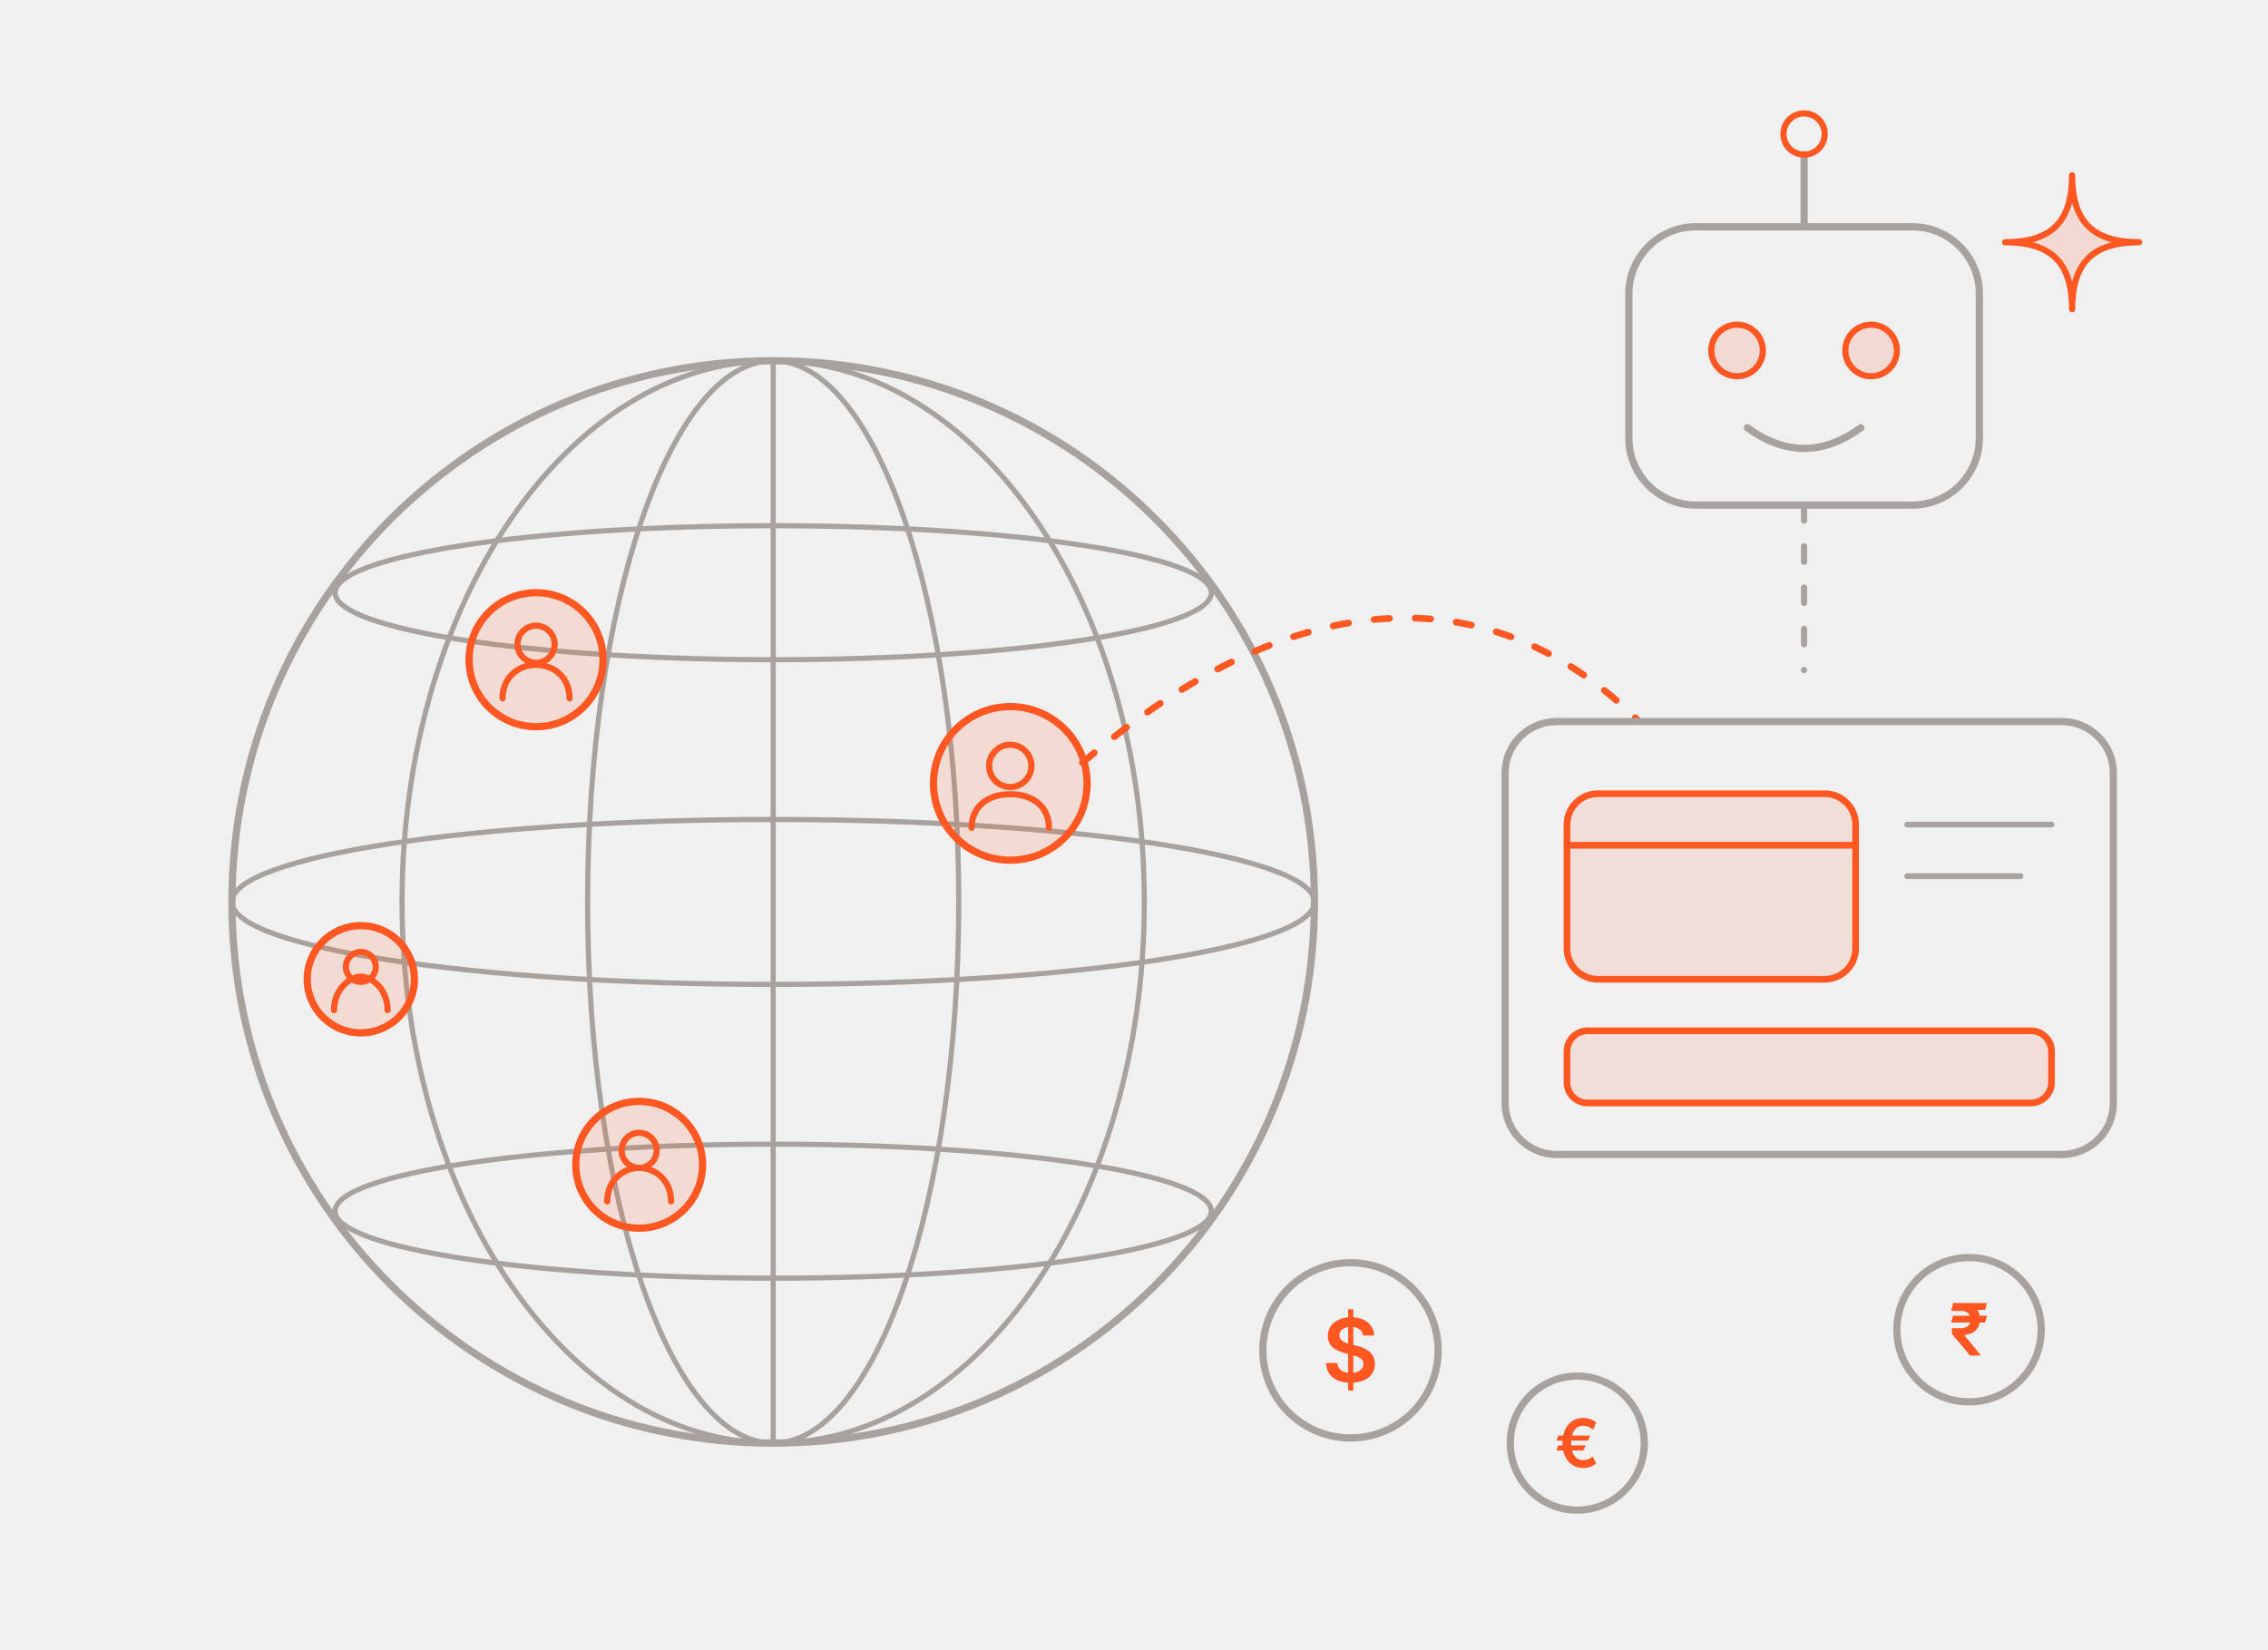
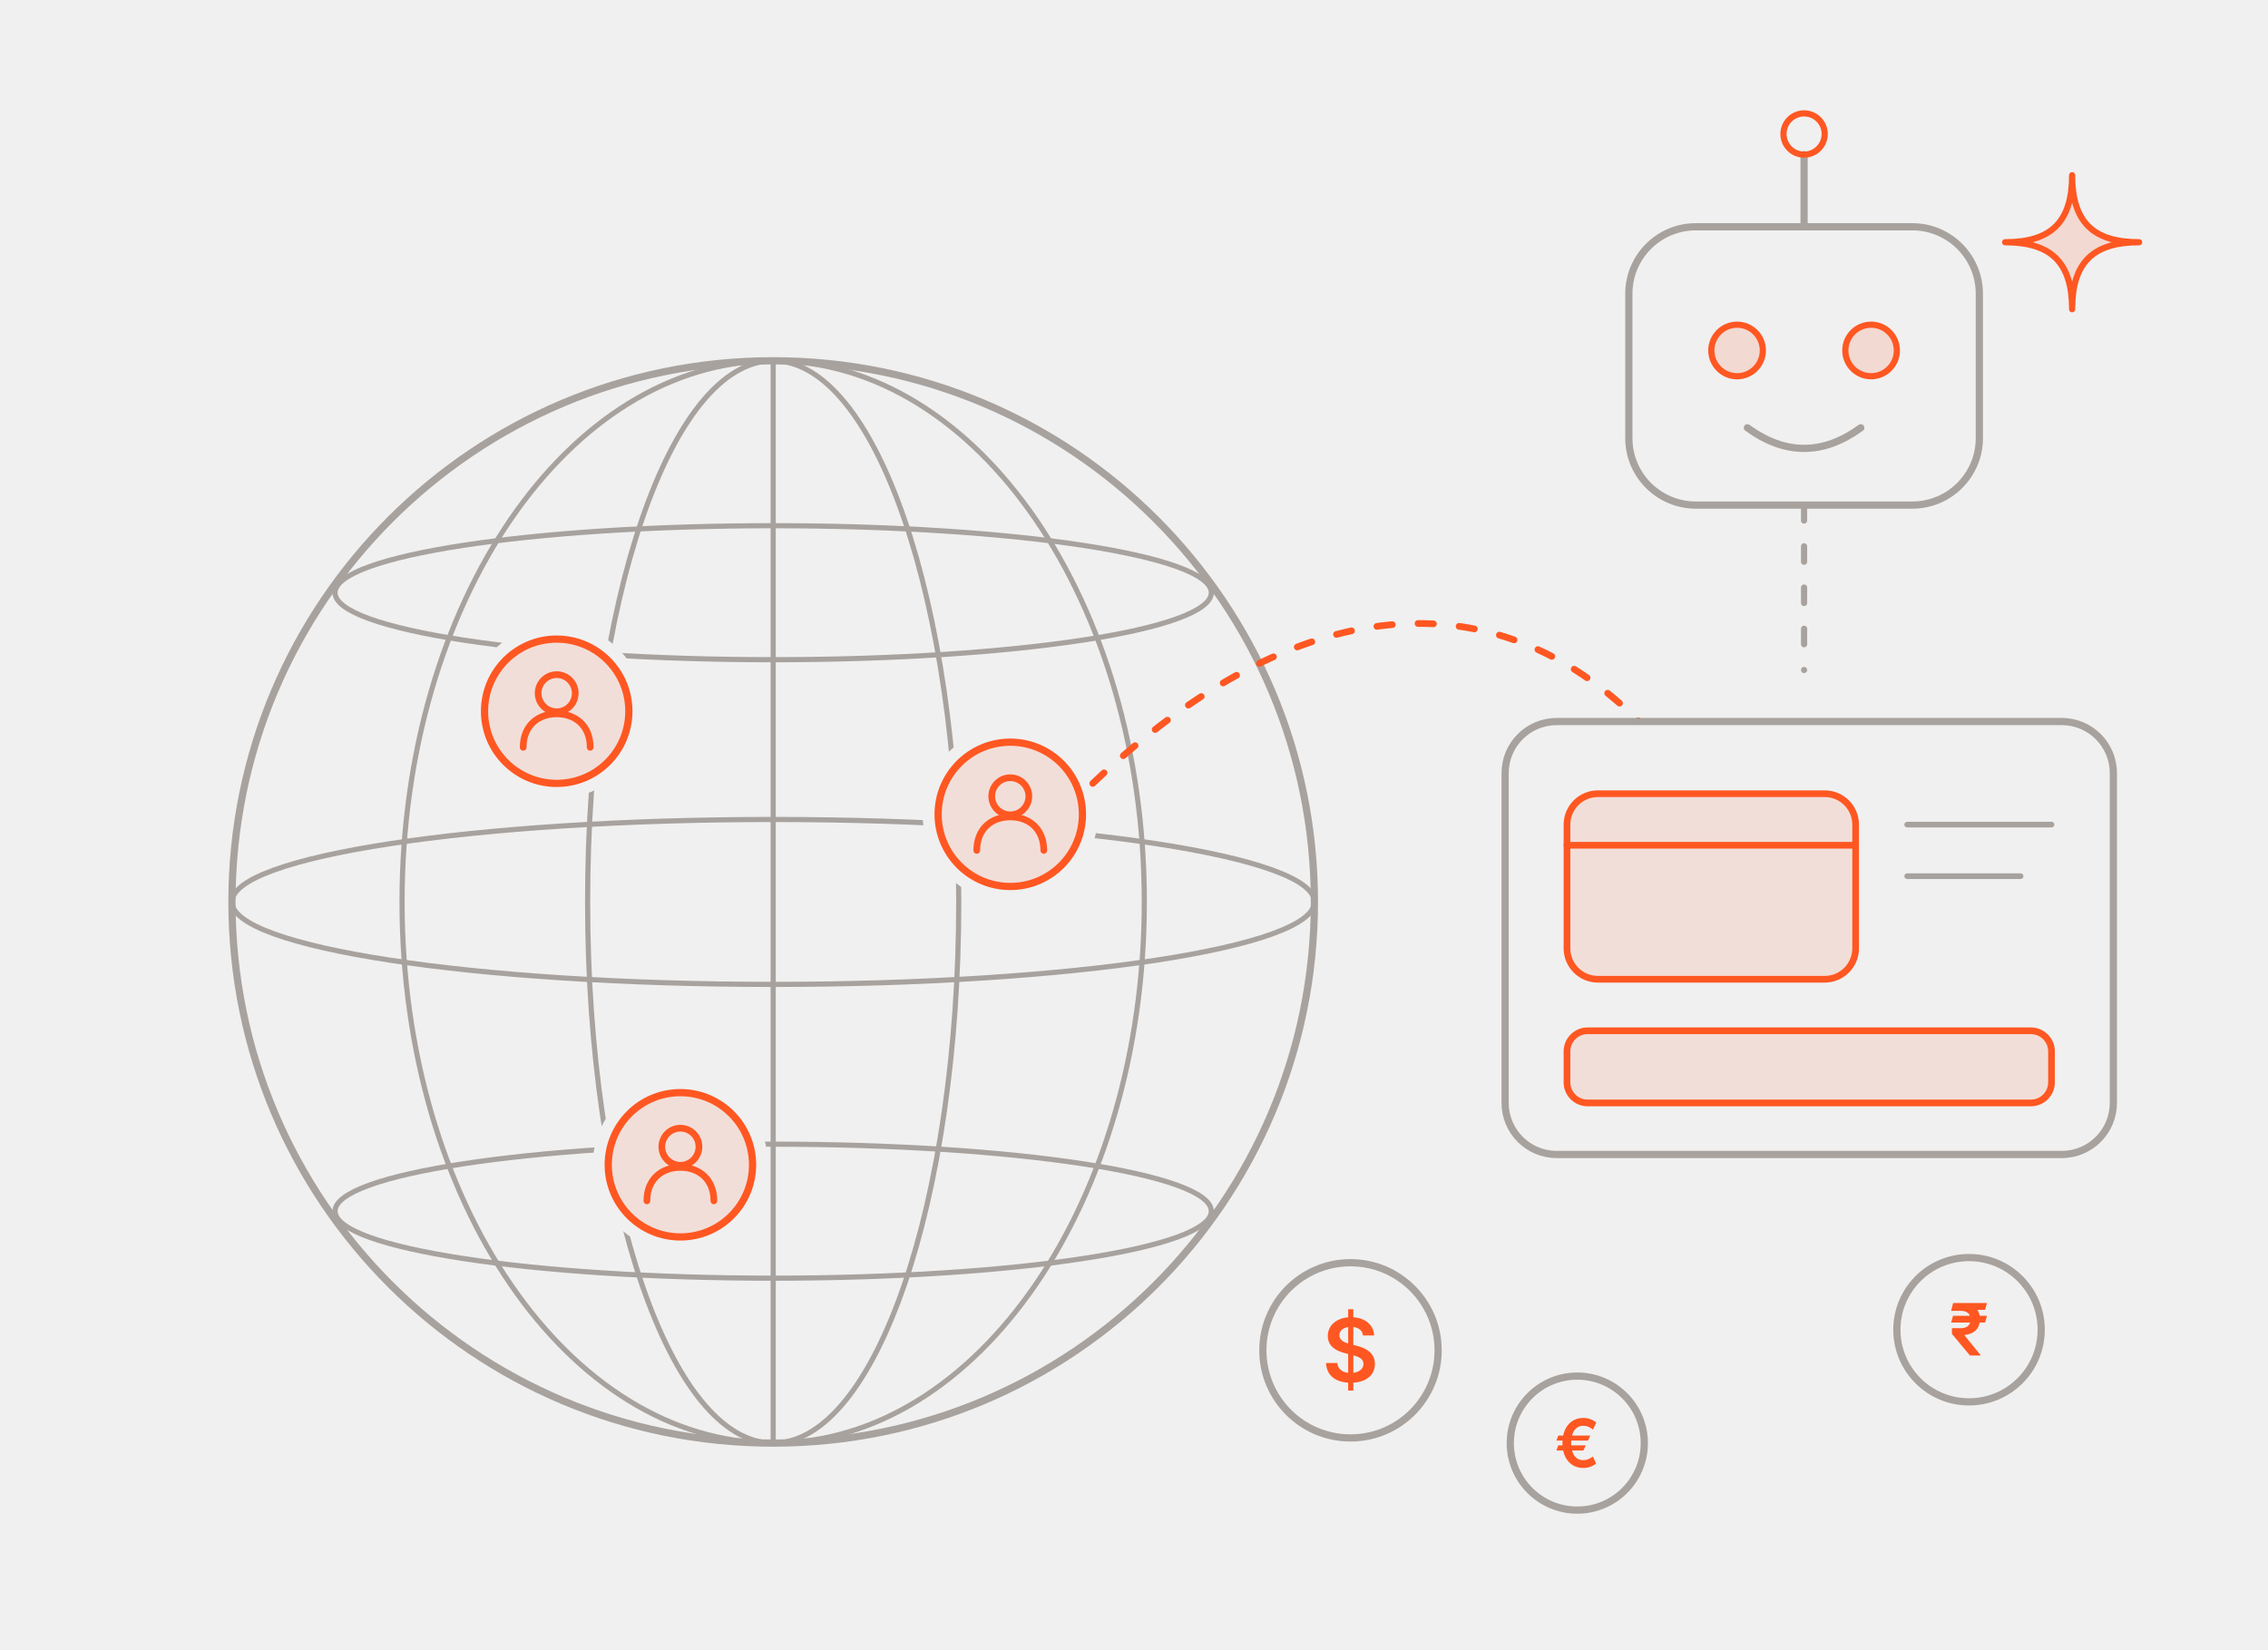
<svg xmlns="http://www.w3.org/2000/svg" viewBox="0 0 440 320" width="440" height="320" fill="none">
-   <circle cx="150" cy="175" r="105" fill="none" stroke="#A8A29E" stroke-width="1.4" stroke-linecap="round" stroke-linejoin="round" />
-   <ellipse cx="150" cy="175" rx="36" ry="105" fill="none" stroke="#A8A29E" stroke-width="1" stroke-linecap="round" stroke-linejoin="round" />
-   <ellipse cx="150" cy="175" rx="72" ry="105" fill="none" stroke="#A8A29E" stroke-width="1" stroke-linecap="round" stroke-linejoin="round" />
-   <line x1="150" y1="70" x2="150" y2="280" stroke="#A8A29E" stroke-width="1" stroke-linecap="round" stroke-linejoin="round" />
-   <ellipse cx="150" cy="115" rx="85" ry="13" fill="none" stroke="#A8A29E" stroke-width="1" stroke-linecap="round" stroke-linejoin="round" />
-   <ellipse cx="150" cy="175" rx="105" ry="16" fill="none" stroke="#A8A29E" stroke-width="1" stroke-linecap="round" stroke-linejoin="round" />
-   <ellipse cx="150" cy="235" rx="85" ry="13" fill="none" stroke="#A8A29E" stroke-width="1" stroke-linecap="round" stroke-linejoin="round" />
-   <circle cx="104" cy="128" r="13.0" fill="#FF5722" fill-opacity="0.14" stroke="#FF5722" stroke-width="1.4" />
-   <circle cx="104" cy="125.0" r="3.6" fill="none" stroke="#FF5722" stroke-width="1.2" stroke-linecap="round" stroke-linejoin="round" />
-   <path d="M97.5 135.5 c0 -4 3 -6.5 6.5 -6.5 s6.5 2.5 6.5 6.5" fill="none" stroke="#FF5722" stroke-width="1.2" stroke-linecap="round" stroke-linejoin="round" />
-   <circle cx="196" cy="152" r="14.9" fill="#FF5722" fill-opacity="0.14" stroke="#FF5722" stroke-width="1.4" />
-   <circle cx="196" cy="148.6" r="4.1" fill="none" stroke="#FF5722" stroke-width="1.2" stroke-linecap="round" stroke-linejoin="round" />
-   <path d="M188.5 160.6 c0 -4 3 -6.5 7.5 -6.5 s7.5 2.5 7.5 6.5" fill="none" stroke="#FF5722" stroke-width="1.2" stroke-linecap="round" stroke-linejoin="round" />
-   <circle cx="124" cy="226" r="12.3" fill="#FF5722" fill-opacity="0.14" stroke="#FF5722" stroke-width="1.4" />
-   <circle cx="124" cy="223.2" r="3.4" fill="none" stroke="#FF5722" stroke-width="1.2" stroke-linecap="round" stroke-linejoin="round" />
-   <path d="M117.8 233.1 c0 -4 3 -6.5 6.2 -6.5 s6.2 2.5 6.2 6.5" fill="none" stroke="#FF5722" stroke-width="1.2" stroke-linecap="round" stroke-linejoin="round" />
-   <circle cx="70" cy="190" r="10.4" fill="#FF5722" fill-opacity="0.14" stroke="#FF5722" stroke-width="1.4" />
-   <circle cx="70" cy="187.6" r="2.9" fill="none" stroke="#FF5722" stroke-width="1.2" stroke-linecap="round" stroke-linejoin="round" />
-   <path d="M64.8 196.0 c0 -4 3 -6.5 5.2 -6.5 s5.2 2.5 5.2 6.5" fill="none" stroke="#FF5722" stroke-width="1.2" stroke-linecap="round" stroke-linejoin="round" />
-   <path d="M210 148 C252 112 290 112 318 140" fill="none" stroke="#FF5722" stroke-width="1.3" stroke-linecap="round" stroke-linejoin="round" stroke-dasharray="3 5" />
+   <mask id="kq-globe-holes" maskUnits="userSpaceOnUse">
+     <rect width="440" height="320" fill="#fff" />
+     <circle cx="108" cy="138" r="17" fill="#000" />
+     <circle cx="196" cy="158" r="17" fill="#000" />
+     <circle cx="132" cy="226" r="17" fill="#000" />
+   </mask>
+   <g mask="url(#kq-globe-holes)">
+     <circle cx="150" cy="175" r="105" fill="none" stroke="#A8A29E" stroke-width="1.4" stroke-linecap="round" stroke-linejoin="round" />
+     <ellipse cx="150" cy="175" rx="36" ry="105" fill="none" stroke="#A8A29E" stroke-width="1" stroke-linecap="round" stroke-linejoin="round" />
+     <ellipse cx="150" cy="175" rx="72" ry="105" fill="none" stroke="#A8A29E" stroke-width="1" stroke-linecap="round" stroke-linejoin="round" />
+     <line x1="150" y1="70" x2="150" y2="280" stroke="#A8A29E" stroke-width="1" stroke-linecap="round" stroke-linejoin="round" />
+     <ellipse cx="150" cy="115" rx="85" ry="13" fill="none" stroke="#A8A29E" stroke-width="1" stroke-linecap="round" stroke-linejoin="round" />
+     <ellipse cx="150" cy="175" rx="105" ry="16" fill="none" stroke="#A8A29E" stroke-width="1" stroke-linecap="round" stroke-linejoin="round" />
+     <ellipse cx="150" cy="235" rx="85" ry="13" fill="none" stroke="#A8A29E" stroke-width="1" stroke-linecap="round" stroke-linejoin="round" />
+   </g>
+   <circle cx="108" cy="138" r="14" fill="#FF5722" fill-opacity="0.12" stroke="#FF5722" stroke-width="1.4" />
+   <circle cx="108" cy="134.5" r="3.6" fill="none" stroke="#FF5722" stroke-width="1.3" stroke-linecap="round" stroke-linejoin="round" />
+   <path d="M101.5 145.0 c0 -4.2 2.9 -6.5 6.5 -6.5 s6.5 2.3 6.5 6.5" fill="none" stroke="#FF5722" stroke-width="1.3" stroke-linecap="round" stroke-linejoin="round" />
+   <circle cx="196" cy="158" r="14" fill="#FF5722" fill-opacity="0.12" stroke="#FF5722" stroke-width="1.4" />
+   <circle cx="196" cy="154.5" r="3.6" fill="none" stroke="#FF5722" stroke-width="1.3" stroke-linecap="round" stroke-linejoin="round" />
+   <path d="M189.5 165.0 c0 -4.2 2.9 -6.5 6.5 -6.5 s6.5 2.3 6.5 6.5" fill="none" stroke="#FF5722" stroke-width="1.3" stroke-linecap="round" stroke-linejoin="round" />
+   <circle cx="132" cy="226" r="14" fill="#FF5722" fill-opacity="0.12" stroke="#FF5722" stroke-width="1.4" />
+   <circle cx="132" cy="222.5" r="3.6" fill="none" stroke="#FF5722" stroke-width="1.3" stroke-linecap="round" stroke-linejoin="round" />
+   <path d="M125.5 233.0 c0 -4.2 2.9 -6.5 6.5 -6.5 s6.5 2.3 6.5 6.5" fill="none" stroke="#FF5722" stroke-width="1.3" stroke-linecap="round" stroke-linejoin="round" />
+   <path d="M212 152 C252 114 290 112 318 140" fill="none" stroke="#FF5722" stroke-width="1.3" stroke-linecap="round" stroke-linejoin="round" stroke-dasharray="3 5" />
  <rect x="316" y="44" width="68" height="54" rx="13" fill="none" stroke="#A8A29E" stroke-width="1.4" stroke-linecap="round" stroke-linejoin="round" />
  <circle cx="337" cy="68" r="5" fill="#FF5722" fill-opacity="0.15" stroke="#FF5722" stroke-width="1.2" stroke-linecap="round" stroke-linejoin="round" />
  <circle cx="363" cy="68" r="5" fill="#FF5722" fill-opacity="0.15" stroke="#FF5722" stroke-width="1.2" stroke-linecap="round" stroke-linejoin="round" />
  <path d="M339 83 q11 8 22 0" fill="none" stroke="#A8A29E" stroke-width="1.4" stroke-linecap="round" stroke-linejoin="round" />
  <line x1="350" y1="44" x2="350" y2="30" stroke="#A8A29E" stroke-width="1.4" stroke-linecap="round" stroke-linejoin="round" />
  <circle cx="350" cy="26" r="4" fill="none" stroke="#FF5722" stroke-width="1.2" stroke-linecap="round" stroke-linejoin="round" />
  <path d="M402 34 c0 9 4 13 13 13 c-9 0 -13 4 -13 13 c0 -9 -4 -13 -13 -13 c9 0 13 -4 13 -13 z" fill="#FF5722" fill-opacity="0.15" stroke="#FF5722" stroke-width="1.2" stroke-linecap="round" stroke-linejoin="round" />
  <line x1="350" y1="98" x2="350" y2="130" stroke="#A8A29E" stroke-width="1.2" stroke-linecap="round" stroke-linejoin="round" stroke-dasharray="3 5" />
  <rect x="292" y="140" width="118" height="84" rx="10" fill="none" stroke="#A8A29E" stroke-width="1.4" stroke-linecap="round" stroke-linejoin="round" />
  <rect x="304" y="154" width="56" height="36" rx="6" fill="#FF5722" fill-opacity="0.12" stroke="#FF5722" stroke-width="1.3" stroke-linecap="round" stroke-linejoin="round" />
  <line x1="304" y1="164" x2="360" y2="164" stroke="#FF5722" stroke-width="1.3" stroke-linecap="round" stroke-linejoin="round" />
  <line x1="370" y1="160" x2="398" y2="160" stroke="#A8A29E" stroke-width="1.1" stroke-linecap="round" stroke-linejoin="round" />
  <line x1="370" y1="170" x2="392" y2="170" stroke="#A8A29E" stroke-width="1.1" stroke-linecap="round" stroke-linejoin="round" />
  <rect x="304" y="200" width="94" height="14" rx="4" fill="#FF5722" fill-opacity="0.12" stroke="#FF5722" stroke-width="1.3" stroke-linecap="round" stroke-linejoin="round" />
  <circle cx="262" cy="262" r="17" fill="none" stroke="#A8A29E" stroke-width="1.4" stroke-linecap="round" stroke-linejoin="round" />
  <text x="262" y="268.1" text-anchor="middle" font-family="Inter, Arial, sans-serif" font-weight="600" font-size="17" fill="#FF5722">$</text>
  <circle cx="306" cy="280" r="13" fill="none" stroke="#A8A29E" stroke-width="1.4" stroke-linecap="round" stroke-linejoin="round" />
  <text x="306" y="284.7" text-anchor="middle" font-family="Inter, Arial, sans-serif" font-weight="600" font-size="13" fill="#FF5722">€</text>
  <circle cx="382" cy="258" r="14" fill="none" stroke="#A8A29E" stroke-width="1.4" stroke-linecap="round" stroke-linejoin="round" />
  <text x="382" y="263.0" text-anchor="middle" font-family="Inter, Arial, sans-serif" font-weight="600" font-size="14" fill="#FF5722">₹</text>
</svg>
